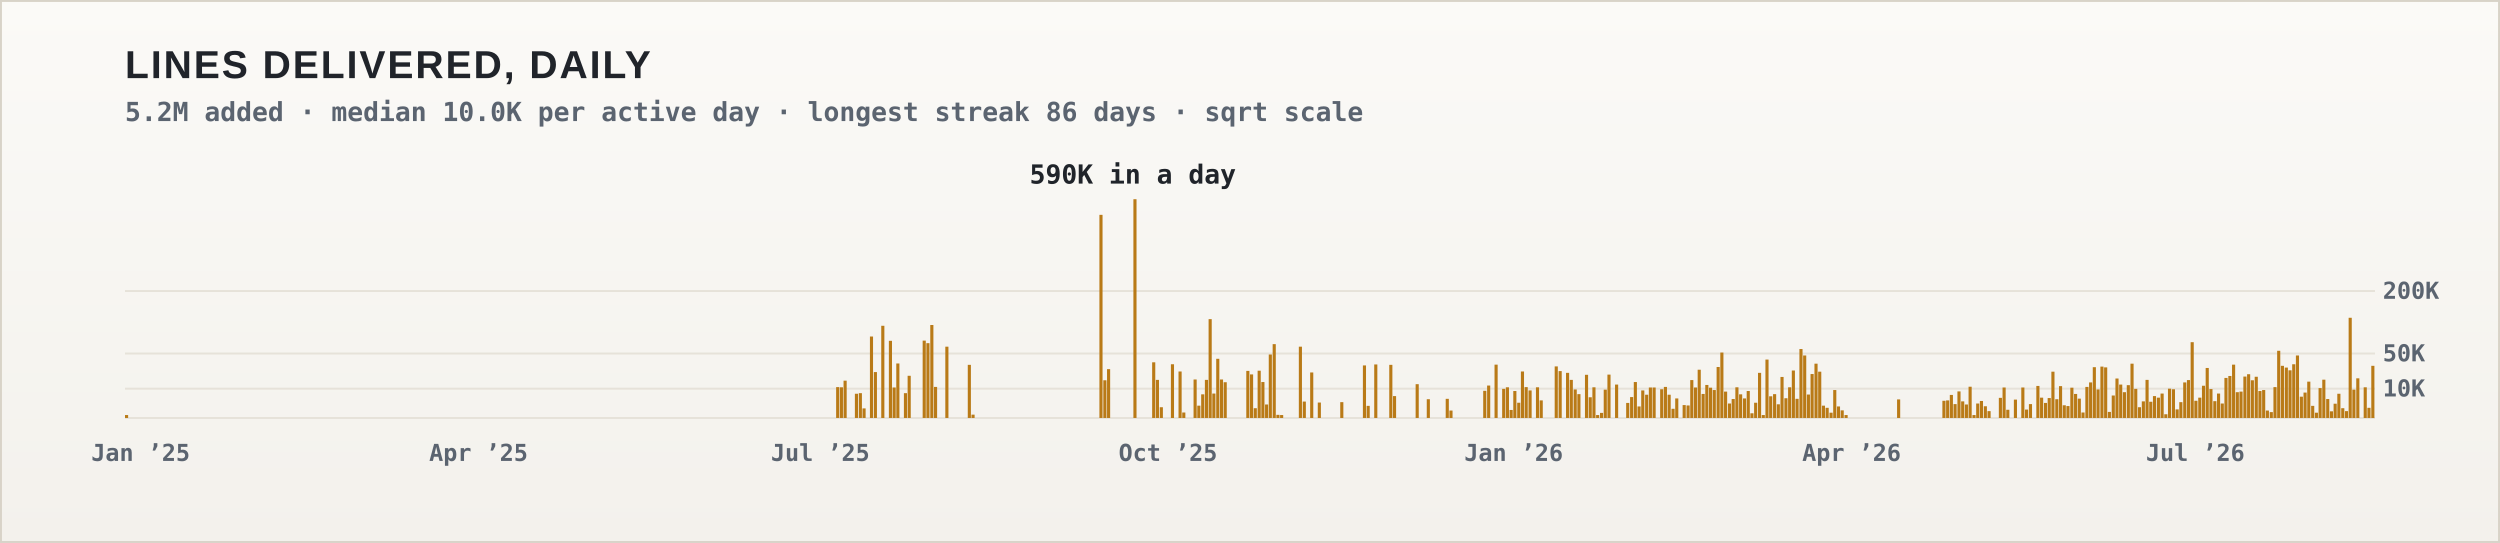
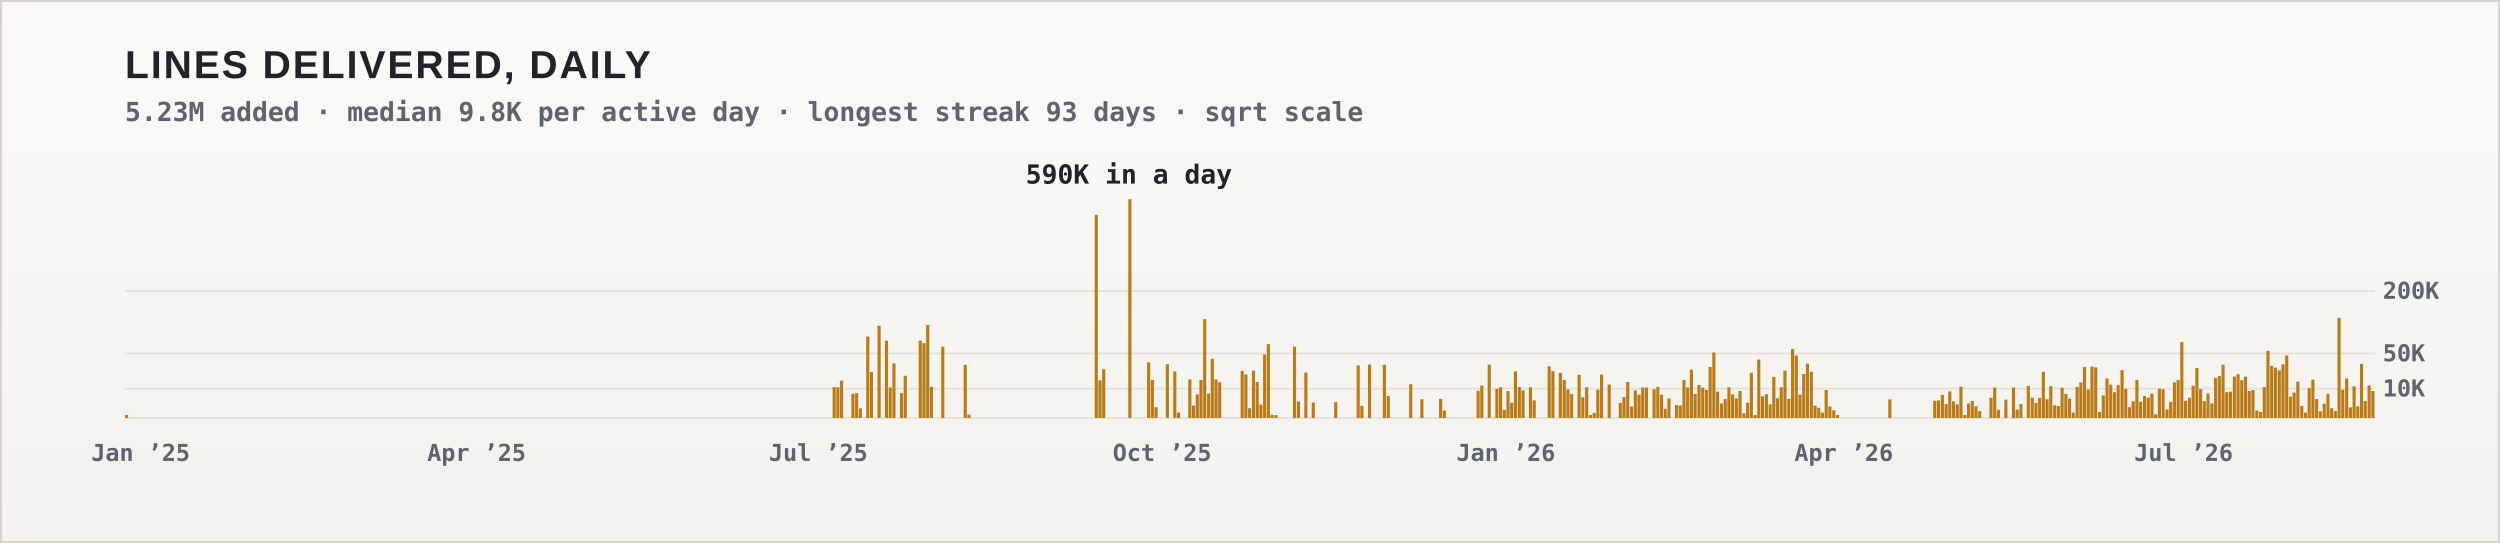
- <svg xmlns="http://www.w3.org/2000/svg" width="1280" height="278" viewBox="0 0 1280 278" role="img" aria-label="Lines of code delivered per day. 5.2 million lines added over 260 recorded active days, median 9,964 lines per active day, longest streak 86 consecutive days.">
+ <svg xmlns="http://www.w3.org/2000/svg" width="1280" height="278" viewBox="0 0 1280 278" role="img" aria-label="Lines of code delivered per day, December 2024 to August 2026: 5.23M lines added, median 9,844 per active day, longest streak 93 consecutive days">
  <defs>
    <linearGradient id="g" x1="0" y1="0" x2="0" y2="1">
      <stop offset="0" stop-color="#fbfaf7" />
      <stop offset="1" stop-color="#f3f1ec" />
    </linearGradient>
  </defs>
  <rect width="1280" height="278" fill="url(#g)" />
  <rect x="0.5" y="0.5" width="1279" height="277" fill="none" stroke="#d8d3c8" />
  <text x="64" y="40" font-family="Avenir Next, Helvetica Neue, Arial, sans-serif" font-size="20" font-weight="700" letter-spacing="1" fill="#20242a">LINES DELIVERED, DAILY</text>
-   <text x="64" y="62" font-family="SF Mono, Menlo, Consolas, monospace" font-size="13.5" font-weight="600" fill="#5b6470">5.2M added · median 10.0K per active day · longest streak 86 days · sqrt scale</text>
+   <text x="64" y="62" font-family="SF Mono, Menlo, Consolas, monospace" font-size="13.5" font-weight="600" fill="#5b6470">5.23M added · median 9.8K per active day · longest streak 93 days · sqrt scale</text>
  <line x1="64" y1="199" x2="1216" y2="199" stroke="#e6e2d9" />
  <text x="1220" y="203" font-family="SF Mono, Menlo, Consolas, monospace" font-size="12" font-weight="600" fill="#5b6470">10K</text>
  <line x1="64" y1="181" x2="1216" y2="181" stroke="#e6e2d9" />
  <text x="1220" y="185" font-family="SF Mono, Menlo, Consolas, monospace" font-size="12" font-weight="600" fill="#5b6470">50K</text>
  <line x1="64" y1="149" x2="1216" y2="149" stroke="#e6e2d9" />
  <text x="1220" y="153" font-family="SF Mono, Menlo, Consolas, monospace" font-size="12" font-weight="600" fill="#5b6470">200K</text>
  <line x1="64" y1="214" x2="1216" y2="214" stroke="#e6e2d9" />
  <rect x="64.0" y="212.5" width="1.6" height="1.5" fill="#b97a17" />
-   <rect x="428.1" y="198.2" width="1.6" height="15.8" fill="#b97a17" />
-   <rect x="430.0" y="198.3" width="1.6" height="15.7" fill="#b97a17" />
-   <rect x="431.9" y="194.9" width="1.6" height="19.1" fill="#b97a17" />
-   <rect x="437.7" y="201.6" width="1.6" height="12.4" fill="#b97a17" />
-   <rect x="439.7" y="201.3" width="1.6" height="12.7" fill="#b97a17" />
-   <rect x="441.6" y="209.1" width="1.6" height="4.9" fill="#b97a17" />
-   <rect x="445.4" y="172.3" width="1.6" height="41.7" fill="#b97a17" />
-   <rect x="447.4" y="190.5" width="1.6" height="23.5" fill="#b97a17" />
-   <rect x="451.2" y="166.8" width="1.6" height="47.2" fill="#b97a17" />
-   <rect x="455.1" y="174.5" width="1.6" height="39.5" fill="#b97a17" />
-   <rect x="457.0" y="198.4" width="1.6" height="15.6" fill="#b97a17" />
-   <rect x="458.9" y="186.1" width="1.6" height="27.9" fill="#b97a17" />
-   <rect x="462.8" y="201.3" width="1.6" height="12.7" fill="#b97a17" />
-   <rect x="464.7" y="192.4" width="1.6" height="21.6" fill="#b97a17" />
-   <rect x="472.4" y="174.4" width="1.6" height="39.6" fill="#b97a17" />
-   <rect x="474.3" y="175.7" width="1.6" height="38.3" fill="#b97a17" />
-   <rect x="476.3" y="166.4" width="1.6" height="47.6" fill="#b97a17" />
-   <rect x="478.2" y="198.1" width="1.6" height="15.9" fill="#b97a17" />
-   <rect x="484.0" y="177.5" width="1.6" height="36.5" fill="#b97a17" />
-   <rect x="495.5" y="186.8" width="1.6" height="27.2" fill="#b97a17" />
-   <rect x="497.4" y="212.3" width="1.6" height="1.7" fill="#b97a17" />
-   <rect x="562.9" y="110.0" width="1.6" height="104.0" fill="#b97a17" />
-   <rect x="564.9" y="194.7" width="1.6" height="19.3" fill="#b97a17" />
-   <rect x="566.8" y="189.0" width="1.6" height="25.0" fill="#b97a17" />
-   <rect x="580.3" y="102.0" width="1.6" height="112.0" fill="#b97a17" />
-   <rect x="589.9" y="185.5" width="1.6" height="28.5" fill="#b97a17" />
-   <rect x="591.8" y="194.5" width="1.6" height="19.5" fill="#b97a17" />
-   <rect x="593.8" y="208.5" width="1.6" height="5.5" fill="#b97a17" />
-   <rect x="599.5" y="186.5" width="1.6" height="27.5" fill="#b97a17" />
-   <rect x="603.4" y="190.2" width="1.6" height="23.8" fill="#b97a17" />
-   <rect x="605.3" y="211.2" width="1.6" height="2.8" fill="#b97a17" />
-   <rect x="611.1" y="194.3" width="1.6" height="19.7" fill="#b97a17" />
-   <rect x="613.0" y="207.7" width="1.6" height="6.3" fill="#b97a17" />
-   <rect x="615.0" y="201.9" width="1.6" height="12.1" fill="#b97a17" />
-   <rect x="616.9" y="194.5" width="1.6" height="19.5" fill="#b97a17" />
-   <rect x="618.8" y="163.4" width="1.6" height="50.6" fill="#b97a17" />
-   <rect x="620.7" y="201.5" width="1.6" height="12.5" fill="#b97a17" />
-   <rect x="622.7" y="183.7" width="1.6" height="30.3" fill="#b97a17" />
-   <rect x="624.6" y="194.3" width="1.6" height="19.7" fill="#b97a17" />
-   <rect x="626.5" y="195.7" width="1.6" height="18.3" fill="#b97a17" />
-   <rect x="638.1" y="189.9" width="1.6" height="24.1" fill="#b97a17" />
-   <rect x="640.0" y="191.7" width="1.6" height="22.3" fill="#b97a17" />
-   <rect x="641.9" y="209.0" width="1.6" height="5.0" fill="#b97a17" />
-   <rect x="643.9" y="189.8" width="1.6" height="24.2" fill="#b97a17" />
-   <rect x="645.8" y="195.6" width="1.6" height="18.4" fill="#b97a17" />
-   <rect x="647.7" y="207.1" width="1.6" height="6.9" fill="#b97a17" />
-   <rect x="649.6" y="181.5" width="1.6" height="32.5" fill="#b97a17" />
-   <rect x="651.6" y="176.2" width="1.6" height="37.8" fill="#b97a17" />
-   <rect x="653.5" y="212.4" width="1.6" height="1.6" fill="#b97a17" />
-   <rect x="655.4" y="212.5" width="1.6" height="1.5" fill="#b97a17" />
-   <rect x="665.0" y="177.5" width="1.6" height="36.5" fill="#b97a17" />
-   <rect x="667.0" y="205.6" width="1.6" height="8.4" fill="#b97a17" />
-   <rect x="670.8" y="190.7" width="1.6" height="23.3" fill="#b97a17" />
-   <rect x="674.7" y="206.1" width="1.6" height="7.9" fill="#b97a17" />
-   <rect x="686.2" y="205.9" width="1.6" height="8.1" fill="#b97a17" />
-   <rect x="697.8" y="187.1" width="1.6" height="26.9" fill="#b97a17" />
-   <rect x="699.7" y="207.8" width="1.6" height="6.2" fill="#b97a17" />
-   <rect x="703.6" y="186.6" width="1.6" height="27.4" fill="#b97a17" />
-   <rect x="711.3" y="186.8" width="1.6" height="27.2" fill="#b97a17" />
-   <rect x="713.2" y="202.8" width="1.6" height="11.2" fill="#b97a17" />
-   <rect x="724.8" y="196.7" width="1.6" height="17.3" fill="#b97a17" />
-   <rect x="730.5" y="204.4" width="1.6" height="9.6" fill="#b97a17" />
-   <rect x="740.2" y="204.2" width="1.6" height="9.8" fill="#b97a17" />
-   <rect x="742.1" y="210.2" width="1.6" height="3.8" fill="#b97a17" />
-   <rect x="759.4" y="200.1" width="1.6" height="13.9" fill="#b97a17" />
-   <rect x="761.4" y="197.4" width="1.6" height="16.6" fill="#b97a17" />
-   <rect x="765.2" y="186.7" width="1.6" height="27.3" fill="#b97a17" />
-   <rect x="769.1" y="199.1" width="1.6" height="14.9" fill="#b97a17" />
-   <rect x="771.0" y="198.3" width="1.6" height="15.7" fill="#b97a17" />
-   <rect x="772.9" y="209.9" width="1.6" height="4.1" fill="#b97a17" />
-   <rect x="774.8" y="200.2" width="1.6" height="13.8" fill="#b97a17" />
-   <rect x="776.8" y="206.2" width="1.6" height="7.8" fill="#b97a17" />
-   <rect x="778.7" y="190.2" width="1.6" height="23.8" fill="#b97a17" />
-   <rect x="780.6" y="198.2" width="1.6" height="15.8" fill="#b97a17" />
-   <rect x="782.6" y="199.9" width="1.6" height="14.1" fill="#b97a17" />
-   <rect x="786.4" y="198.3" width="1.6" height="15.7" fill="#b97a17" />
-   <rect x="788.3" y="205.0" width="1.6" height="9.0" fill="#b97a17" />
-   <rect x="796.0" y="187.6" width="1.6" height="26.4" fill="#b97a17" />
-   <rect x="798.0" y="190.0" width="1.6" height="24.0" fill="#b97a17" />
-   <rect x="801.8" y="190.9" width="1.6" height="23.1" fill="#b97a17" />
-   <rect x="803.7" y="194.5" width="1.6" height="19.5" fill="#b97a17" />
-   <rect x="805.7" y="199.4" width="1.6" height="14.6" fill="#b97a17" />
-   <rect x="807.6" y="201.8" width="1.6" height="12.2" fill="#b97a17" />
-   <rect x="811.5" y="191.9" width="1.6" height="22.1" fill="#b97a17" />
-   <rect x="813.4" y="203.4" width="1.6" height="10.6" fill="#b97a17" />
-   <rect x="815.3" y="198.3" width="1.6" height="15.7" fill="#b97a17" />
-   <rect x="817.2" y="212.5" width="1.6" height="1.5" fill="#b97a17" />
-   <rect x="819.2" y="211.4" width="1.6" height="2.6" fill="#b97a17" />
-   <rect x="821.1" y="199.5" width="1.6" height="14.5" fill="#b97a17" />
-   <rect x="823.0" y="191.8" width="1.6" height="22.2" fill="#b97a17" />
-   <rect x="826.9" y="196.9" width="1.6" height="17.1" fill="#b97a17" />
-   <rect x="832.6" y="206.3" width="1.6" height="7.7" fill="#b97a17" />
-   <rect x="834.6" y="203.3" width="1.6" height="10.7" fill="#b97a17" />
-   <rect x="836.5" y="195.6" width="1.6" height="18.4" fill="#b97a17" />
-   <rect x="838.4" y="208.1" width="1.6" height="5.9" fill="#b97a17" />
-   <rect x="840.3" y="199.9" width="1.6" height="14.1" fill="#b97a17" />
-   <rect x="842.3" y="202.1" width="1.6" height="11.9" fill="#b97a17" />
-   <rect x="844.2" y="198.4" width="1.6" height="15.6" fill="#b97a17" />
-   <rect x="846.1" y="198.4" width="1.6" height="15.6" fill="#b97a17" />
-   <rect x="850.0" y="199.3" width="1.6" height="14.7" fill="#b97a17" />
-   <rect x="851.9" y="198.1" width="1.6" height="15.9" fill="#b97a17" />
-   <rect x="853.8" y="202.1" width="1.6" height="11.9" fill="#b97a17" />
-   <rect x="855.8" y="209.3" width="1.6" height="4.7" fill="#b97a17" />
-   <rect x="857.7" y="204.0" width="1.6" height="10.0" fill="#b97a17" />
-   <rect x="861.5" y="207.4" width="1.6" height="6.6" fill="#b97a17" />
-   <rect x="863.5" y="207.6" width="1.6" height="6.4" fill="#b97a17" />
-   <rect x="865.4" y="194.6" width="1.6" height="19.4" fill="#b97a17" />
-   <rect x="867.3" y="198.4" width="1.6" height="15.6" fill="#b97a17" />
-   <rect x="869.2" y="189.3" width="1.6" height="24.7" fill="#b97a17" />
-   <rect x="871.2" y="201.7" width="1.6" height="12.3" fill="#b97a17" />
-   <rect x="873.1" y="197.1" width="1.6" height="16.9" fill="#b97a17" />
-   <rect x="875.0" y="198.5" width="1.6" height="15.5" fill="#b97a17" />
-   <rect x="876.9" y="199.7" width="1.6" height="14.3" fill="#b97a17" />
-   <rect x="878.9" y="187.9" width="1.6" height="26.1" fill="#b97a17" />
-   <rect x="880.8" y="180.5" width="1.6" height="33.5" fill="#b97a17" />
-   <rect x="882.7" y="200.5" width="1.6" height="13.5" fill="#b97a17" />
-   <rect x="884.7" y="206.6" width="1.6" height="7.4" fill="#b97a17" />
-   <rect x="886.6" y="204.3" width="1.6" height="9.7" fill="#b97a17" />
-   <rect x="888.5" y="198.3" width="1.6" height="15.7" fill="#b97a17" />
-   <rect x="890.4" y="201.9" width="1.6" height="12.1" fill="#b97a17" />
-   <rect x="892.4" y="204.0" width="1.6" height="10.0" fill="#b97a17" />
-   <rect x="894.3" y="200.2" width="1.6" height="13.8" fill="#b97a17" />
-   <rect x="896.2" y="211.6" width="1.6" height="2.4" fill="#b97a17" />
-   <rect x="898.1" y="206.2" width="1.6" height="7.8" fill="#b97a17" />
-   <rect x="900.1" y="190.9" width="1.6" height="23.1" fill="#b97a17" />
-   <rect x="902.0" y="212.5" width="1.6" height="1.5" fill="#b97a17" />
-   <rect x="903.9" y="184.1" width="1.6" height="29.9" fill="#b97a17" />
-   <rect x="905.8" y="202.9" width="1.6" height="11.1" fill="#b97a17" />
-   <rect x="907.8" y="201.8" width="1.6" height="12.2" fill="#b97a17" />
-   <rect x="909.7" y="207.0" width="1.6" height="7.0" fill="#b97a17" />
-   <rect x="911.6" y="193.0" width="1.6" height="21.0" fill="#b97a17" />
-   <rect x="913.6" y="203.9" width="1.6" height="10.1" fill="#b97a17" />
-   <rect x="915.5" y="198.3" width="1.6" height="15.7" fill="#b97a17" />
-   <rect x="917.4" y="189.7" width="1.6" height="24.3" fill="#b97a17" />
-   <rect x="919.3" y="204.2" width="1.6" height="9.8" fill="#b97a17" />
-   <rect x="921.3" y="178.7" width="1.6" height="35.3" fill="#b97a17" />
-   <rect x="923.2" y="182.0" width="1.6" height="32.0" fill="#b97a17" />
-   <rect x="925.1" y="202.0" width="1.6" height="12.0" fill="#b97a17" />
-   <rect x="927.0" y="191.5" width="1.6" height="22.5" fill="#b97a17" />
-   <rect x="929.0" y="186.2" width="1.6" height="27.8" fill="#b97a17" />
-   <rect x="930.9" y="190.3" width="1.6" height="23.7" fill="#b97a17" />
-   <rect x="932.8" y="207.7" width="1.6" height="6.3" fill="#b97a17" />
-   <rect x="934.7" y="208.8" width="1.6" height="5.2" fill="#b97a17" />
-   <rect x="936.7" y="211.3" width="1.6" height="2.7" fill="#b97a17" />
-   <rect x="938.6" y="199.7" width="1.6" height="14.3" fill="#b97a17" />
-   <rect x="940.5" y="208.1" width="1.6" height="5.9" fill="#b97a17" />
-   <rect x="942.4" y="210.1" width="1.6" height="3.9" fill="#b97a17" />
-   <rect x="944.4" y="212.5" width="1.6" height="1.5" fill="#b97a17" />
-   <rect x="971.3" y="204.5" width="1.6" height="9.5" fill="#b97a17" />
-   <rect x="994.5" y="205.2" width="1.6" height="8.8" fill="#b97a17" />
-   <rect x="996.4" y="205.0" width="1.6" height="9.0" fill="#b97a17" />
-   <rect x="998.3" y="202.2" width="1.6" height="11.8" fill="#b97a17" />
-   <rect x="1000.2" y="206.9" width="1.6" height="7.1" fill="#b97a17" />
-   <rect x="1002.2" y="200.4" width="1.6" height="13.6" fill="#b97a17" />
-   <rect x="1004.1" y="205.5" width="1.6" height="8.5" fill="#b97a17" />
-   <rect x="1006.0" y="207.1" width="1.6" height="6.9" fill="#b97a17" />
-   <rect x="1007.9" y="198.0" width="1.6" height="16.0" fill="#b97a17" />
-   <rect x="1009.9" y="212.5" width="1.6" height="1.5" fill="#b97a17" />
-   <rect x="1011.8" y="206.6" width="1.6" height="7.4" fill="#b97a17" />
-   <rect x="1013.7" y="205.3" width="1.6" height="8.7" fill="#b97a17" />
-   <rect x="1015.7" y="208.0" width="1.6" height="6.0" fill="#b97a17" />
-   <rect x="1017.6" y="210.5" width="1.6" height="3.5" fill="#b97a17" />
-   <rect x="1023.4" y="203.7" width="1.6" height="10.3" fill="#b97a17" />
-   <rect x="1025.3" y="198.4" width="1.6" height="15.6" fill="#b97a17" />
-   <rect x="1027.2" y="209.8" width="1.6" height="4.2" fill="#b97a17" />
-   <rect x="1031.1" y="204.6" width="1.6" height="9.4" fill="#b97a17" />
-   <rect x="1034.9" y="198.4" width="1.6" height="15.6" fill="#b97a17" />
-   <rect x="1036.8" y="209.7" width="1.6" height="4.3" fill="#b97a17" />
-   <rect x="1038.8" y="206.9" width="1.6" height="7.1" fill="#b97a17" />
-   <rect x="1042.6" y="197.6" width="1.6" height="16.4" fill="#b97a17" />
-   <rect x="1044.5" y="203.6" width="1.6" height="10.4" fill="#b97a17" />
-   <rect x="1046.5" y="206.3" width="1.6" height="7.7" fill="#b97a17" />
-   <rect x="1048.4" y="203.8" width="1.6" height="10.2" fill="#b97a17" />
-   <rect x="1050.3" y="190.3" width="1.6" height="23.7" fill="#b97a17" />
-   <rect x="1052.3" y="204.4" width="1.6" height="9.6" fill="#b97a17" />
-   <rect x="1054.2" y="197.7" width="1.6" height="16.3" fill="#b97a17" />
-   <rect x="1056.1" y="207.5" width="1.6" height="6.5" fill="#b97a17" />
-   <rect x="1058.0" y="207.9" width="1.6" height="6.1" fill="#b97a17" />
-   <rect x="1060.0" y="198.5" width="1.6" height="15.5" fill="#b97a17" />
-   <rect x="1061.9" y="201.7" width="1.6" height="12.3" fill="#b97a17" />
-   <rect x="1063.8" y="204.1" width="1.6" height="9.9" fill="#b97a17" />
-   <rect x="1065.7" y="211.2" width="1.6" height="2.8" fill="#b97a17" />
-   <rect x="1067.7" y="198.1" width="1.6" height="15.9" fill="#b97a17" />
-   <rect x="1069.6" y="195.8" width="1.6" height="18.2" fill="#b97a17" />
-   <rect x="1071.5" y="188.0" width="1.6" height="26.0" fill="#b97a17" />
-   <rect x="1073.4" y="199.4" width="1.6" height="14.6" fill="#b97a17" />
-   <rect x="1075.4" y="187.7" width="1.6" height="26.3" fill="#b97a17" />
-   <rect x="1077.3" y="188.1" width="1.6" height="25.9" fill="#b97a17" />
-   <rect x="1079.2" y="210.9" width="1.6" height="3.1" fill="#b97a17" />
-   <rect x="1081.2" y="202.5" width="1.6" height="11.5" fill="#b97a17" />
-   <rect x="1083.1" y="193.8" width="1.6" height="20.2" fill="#b97a17" />
-   <rect x="1085.0" y="196.9" width="1.6" height="17.1" fill="#b97a17" />
-   <rect x="1086.9" y="200.8" width="1.6" height="13.2" fill="#b97a17" />
-   <rect x="1088.9" y="197.2" width="1.6" height="16.8" fill="#b97a17" />
-   <rect x="1090.8" y="186.2" width="1.6" height="27.8" fill="#b97a17" />
-   <rect x="1092.7" y="199.1" width="1.6" height="14.9" fill="#b97a17" />
-   <rect x="1094.6" y="208.5" width="1.6" height="5.5" fill="#b97a17" />
-   <rect x="1096.6" y="205.5" width="1.6" height="8.5" fill="#b97a17" />
-   <rect x="1098.5" y="194.5" width="1.6" height="19.5" fill="#b97a17" />
-   <rect x="1100.4" y="205.7" width="1.6" height="8.3" fill="#b97a17" />
-   <rect x="1102.3" y="202.8" width="1.6" height="11.2" fill="#b97a17" />
-   <rect x="1104.3" y="203.6" width="1.6" height="10.4" fill="#b97a17" />
-   <rect x="1106.2" y="201.5" width="1.6" height="12.5" fill="#b97a17" />
-   <rect x="1108.1" y="212.1" width="1.6" height="1.9" fill="#b97a17" />
-   <rect x="1110.0" y="199.0" width="1.6" height="15.0" fill="#b97a17" />
-   <rect x="1112.0" y="199.3" width="1.6" height="14.7" fill="#b97a17" />
-   <rect x="1113.9" y="209.6" width="1.6" height="4.4" fill="#b97a17" />
-   <rect x="1115.8" y="205.9" width="1.6" height="8.1" fill="#b97a17" />
-   <rect x="1117.8" y="195.8" width="1.6" height="18.2" fill="#b97a17" />
-   <rect x="1119.7" y="194.6" width="1.6" height="19.4" fill="#b97a17" />
-   <rect x="1121.6" y="175.2" width="1.6" height="38.8" fill="#b97a17" />
-   <rect x="1123.5" y="205.2" width="1.6" height="8.8" fill="#b97a17" />
-   <rect x="1125.5" y="203.6" width="1.6" height="10.4" fill="#b97a17" />
-   <rect x="1127.4" y="197.5" width="1.6" height="16.5" fill="#b97a17" />
-   <rect x="1129.3" y="188.4" width="1.6" height="25.6" fill="#b97a17" />
-   <rect x="1131.2" y="199.2" width="1.6" height="14.8" fill="#b97a17" />
-   <rect x="1133.2" y="205.4" width="1.6" height="8.6" fill="#b97a17" />
-   <rect x="1135.1" y="201.5" width="1.6" height="12.5" fill="#b97a17" />
-   <rect x="1137.0" y="206.6" width="1.6" height="7.4" fill="#b97a17" />
-   <rect x="1138.9" y="193.5" width="1.6" height="20.5" fill="#b97a17" />
-   <rect x="1140.9" y="192.5" width="1.6" height="21.5" fill="#b97a17" />
-   <rect x="1142.8" y="186.7" width="1.6" height="27.3" fill="#b97a17" />
-   <rect x="1144.7" y="200.8" width="1.6" height="13.2" fill="#b97a17" />
-   <rect x="1146.6" y="200.5" width="1.6" height="13.5" fill="#b97a17" />
-   <rect x="1148.6" y="192.8" width="1.6" height="21.2" fill="#b97a17" />
-   <rect x="1150.5" y="191.6" width="1.6" height="22.4" fill="#b97a17" />
-   <rect x="1152.4" y="194.7" width="1.6" height="19.3" fill="#b97a17" />
-   <rect x="1154.4" y="192.9" width="1.6" height="21.1" fill="#b97a17" />
-   <rect x="1156.3" y="200.2" width="1.6" height="13.8" fill="#b97a17" />
-   <rect x="1158.2" y="199.7" width="1.6" height="14.3" fill="#b97a17" />
-   <rect x="1160.1" y="210.2" width="1.6" height="3.8" fill="#b97a17" />
-   <rect x="1162.1" y="211.0" width="1.6" height="3.0" fill="#b97a17" />
-   <rect x="1164.0" y="198.2" width="1.6" height="15.8" fill="#b97a17" />
-   <rect x="1165.9" y="179.6" width="1.6" height="34.4" fill="#b97a17" />
-   <rect x="1167.8" y="187.3" width="1.6" height="26.7" fill="#b97a17" />
-   <rect x="1169.8" y="188.2" width="1.6" height="25.8" fill="#b97a17" />
-   <rect x="1171.7" y="189.6" width="1.6" height="24.4" fill="#b97a17" />
-   <rect x="1173.6" y="186.5" width="1.6" height="27.5" fill="#b97a17" />
-   <rect x="1175.5" y="182.0" width="1.6" height="32.0" fill="#b97a17" />
-   <rect x="1177.5" y="203.1" width="1.6" height="10.9" fill="#b97a17" />
-   <rect x="1179.4" y="201.0" width="1.6" height="13.0" fill="#b97a17" />
-   <rect x="1181.3" y="195.4" width="1.6" height="18.6" fill="#b97a17" />
-   <rect x="1183.3" y="207.8" width="1.6" height="6.2" fill="#b97a17" />
-   <rect x="1185.2" y="211.3" width="1.6" height="2.7" fill="#b97a17" />
-   <rect x="1187.1" y="198.7" width="1.6" height="15.3" fill="#b97a17" />
-   <rect x="1189.0" y="194.4" width="1.6" height="19.6" fill="#b97a17" />
-   <rect x="1191.0" y="204.3" width="1.6" height="9.7" fill="#b97a17" />
-   <rect x="1192.9" y="210.6" width="1.6" height="3.4" fill="#b97a17" />
-   <rect x="1194.8" y="206.7" width="1.6" height="7.3" fill="#b97a17" />
-   <rect x="1196.7" y="201.6" width="1.6" height="12.4" fill="#b97a17" />
-   <rect x="1198.7" y="209.0" width="1.6" height="5.0" fill="#b97a17" />
-   <rect x="1200.6" y="210.5" width="1.6" height="3.5" fill="#b97a17" />
-   <rect x="1202.5" y="162.7" width="1.6" height="51.3" fill="#b97a17" />
-   <rect x="1204.4" y="199.5" width="1.6" height="14.5" fill="#b97a17" />
-   <rect x="1206.4" y="193.7" width="1.6" height="20.3" fill="#b97a17" />
-   <rect x="1210.2" y="198.3" width="1.6" height="15.7" fill="#b97a17" />
-   <rect x="1212.1" y="208.8" width="1.6" height="5.2" fill="#b97a17" />
-   <rect x="1214.1" y="187.3" width="1.6" height="26.7" fill="#b97a17" />
-   <text x="580" y="94" font-family="SF Mono, Menlo, Consolas, monospace" font-size="13.5" font-weight="700" fill="#20242a" text-anchor="middle">590K in a day</text>
+   <rect x="426.3" y="198.2" width="1.6" height="15.8" fill="#b97a17" />
+   <rect x="428.2" y="198.3" width="1.6" height="15.7" fill="#b97a17" />
+   <rect x="430.1" y="194.9" width="1.6" height="19.1" fill="#b97a17" />
+   <rect x="435.9" y="201.6" width="1.6" height="12.4" fill="#b97a17" />
+   <rect x="437.8" y="201.3" width="1.6" height="12.7" fill="#b97a17" />
+   <rect x="439.7" y="209.1" width="1.6" height="4.9" fill="#b97a17" />
+   <rect x="443.5" y="172.3" width="1.6" height="41.7" fill="#b97a17" />
+   <rect x="445.4" y="190.5" width="1.6" height="23.5" fill="#b97a17" />
+   <rect x="449.3" y="166.8" width="1.6" height="47.2" fill="#b97a17" />
+   <rect x="453.1" y="174.5" width="1.6" height="39.5" fill="#b97a17" />
+   <rect x="455.0" y="198.4" width="1.6" height="15.6" fill="#b97a17" />
+   <rect x="456.9" y="186.1" width="1.6" height="27.9" fill="#b97a17" />
+   <rect x="460.8" y="201.3" width="1.6" height="12.7" fill="#b97a17" />
+   <rect x="462.7" y="192.4" width="1.6" height="21.6" fill="#b97a17" />
+   <rect x="470.4" y="174.4" width="1.6" height="39.6" fill="#b97a17" />
+   <rect x="472.3" y="175.7" width="1.6" height="38.3" fill="#b97a17" />
+   <rect x="474.2" y="166.4" width="1.6" height="47.6" fill="#b97a17" />
+   <rect x="476.1" y="198.1" width="1.6" height="15.9" fill="#b97a17" />
+   <rect x="481.9" y="177.5" width="1.6" height="36.5" fill="#b97a17" />
+   <rect x="493.4" y="186.8" width="1.6" height="27.2" fill="#b97a17" />
+   <rect x="495.3" y="212.3" width="1.6" height="1.7" fill="#b97a17" />
+   <rect x="560.5" y="110.0" width="1.6" height="104.0" fill="#b97a17" />
+   <rect x="562.4" y="194.7" width="1.6" height="19.3" fill="#b97a17" />
+   <rect x="564.3" y="189.0" width="1.6" height="25.0" fill="#b97a17" />
+   <rect x="577.7" y="102.0" width="1.6" height="112.0" fill="#b97a17" />
+   <rect x="587.3" y="185.5" width="1.6" height="28.5" fill="#b97a17" />
+   <rect x="589.2" y="194.5" width="1.6" height="19.5" fill="#b97a17" />
+   <rect x="591.1" y="208.5" width="1.6" height="5.5" fill="#b97a17" />
+   <rect x="596.9" y="186.5" width="1.6" height="27.5" fill="#b97a17" />
+   <rect x="600.7" y="190.2" width="1.6" height="23.8" fill="#b97a17" />
+   <rect x="602.6" y="211.2" width="1.6" height="2.8" fill="#b97a17" />
+   <rect x="608.4" y="194.3" width="1.6" height="19.7" fill="#b97a17" />
+   <rect x="610.3" y="207.7" width="1.6" height="6.3" fill="#b97a17" />
+   <rect x="612.2" y="201.9" width="1.6" height="12.1" fill="#b97a17" />
+   <rect x="614.1" y="194.5" width="1.6" height="19.5" fill="#b97a17" />
+   <rect x="616.0" y="163.4" width="1.6" height="50.6" fill="#b97a17" />
+   <rect x="618.0" y="201.5" width="1.6" height="12.5" fill="#b97a17" />
+   <rect x="619.9" y="183.7" width="1.6" height="30.3" fill="#b97a17" />
+   <rect x="621.8" y="194.3" width="1.6" height="19.7" fill="#b97a17" />
+   <rect x="623.7" y="195.7" width="1.6" height="18.3" fill="#b97a17" />
+   <rect x="635.2" y="189.9" width="1.6" height="24.1" fill="#b97a17" />
+   <rect x="637.1" y="191.7" width="1.6" height="22.3" fill="#b97a17" />
+   <rect x="639.0" y="209.0" width="1.6" height="5.0" fill="#b97a17" />
+   <rect x="641.0" y="189.8" width="1.6" height="24.2" fill="#b97a17" />
+   <rect x="642.9" y="195.6" width="1.6" height="18.4" fill="#b97a17" />
+   <rect x="644.8" y="207.1" width="1.6" height="6.9" fill="#b97a17" />
+   <rect x="646.7" y="181.5" width="1.6" height="32.5" fill="#b97a17" />
+   <rect x="648.6" y="176.2" width="1.6" height="37.8" fill="#b97a17" />
+   <rect x="650.5" y="212.4" width="1.6" height="1.6" fill="#b97a17" />
+   <rect x="652.5" y="212.5" width="1.6" height="1.5" fill="#b97a17" />
+   <rect x="662.0" y="177.5" width="1.6" height="36.5" fill="#b97a17" />
+   <rect x="664.0" y="205.6" width="1.6" height="8.4" fill="#b97a17" />
+   <rect x="667.8" y="190.7" width="1.6" height="23.3" fill="#b97a17" />
+   <rect x="671.6" y="206.1" width="1.6" height="7.9" fill="#b97a17" />
+   <rect x="683.1" y="205.9" width="1.6" height="8.1" fill="#b97a17" />
+   <rect x="694.6" y="187.1" width="1.6" height="26.9" fill="#b97a17" />
+   <rect x="696.5" y="207.8" width="1.6" height="6.2" fill="#b97a17" />
+   <rect x="700.4" y="186.6" width="1.6" height="27.4" fill="#b97a17" />
+   <rect x="708.0" y="186.8" width="1.6" height="27.2" fill="#b97a17" />
+   <rect x="710.0" y="202.8" width="1.6" height="11.2" fill="#b97a17" />
+   <rect x="721.5" y="196.7" width="1.6" height="17.3" fill="#b97a17" />
+   <rect x="727.2" y="204.4" width="1.6" height="9.6" fill="#b97a17" />
+   <rect x="736.8" y="204.2" width="1.6" height="9.8" fill="#b97a17" />
+   <rect x="738.7" y="210.2" width="1.6" height="3.8" fill="#b97a17" />
+   <rect x="756.0" y="200.1" width="1.6" height="13.9" fill="#b97a17" />
+   <rect x="757.9" y="197.4" width="1.6" height="16.6" fill="#b97a17" />
+   <rect x="761.7" y="186.7" width="1.6" height="27.3" fill="#b97a17" />
+   <rect x="765.6" y="199.1" width="1.6" height="14.9" fill="#b97a17" />
+   <rect x="767.5" y="198.3" width="1.6" height="15.7" fill="#b97a17" />
+   <rect x="769.4" y="209.9" width="1.6" height="4.1" fill="#b97a17" />
+   <rect x="771.3" y="200.2" width="1.6" height="13.8" fill="#b97a17" />
+   <rect x="773.2" y="206.2" width="1.6" height="7.8" fill="#b97a17" />
+   <rect x="775.1" y="190.2" width="1.6" height="23.8" fill="#b97a17" />
+   <rect x="777.1" y="198.2" width="1.6" height="15.8" fill="#b97a17" />
+   <rect x="779.0" y="199.9" width="1.6" height="14.1" fill="#b97a17" />
+   <rect x="782.8" y="198.3" width="1.6" height="15.7" fill="#b97a17" />
+   <rect x="784.7" y="205.0" width="1.6" height="9.0" fill="#b97a17" />
+   <rect x="792.4" y="187.6" width="1.6" height="26.4" fill="#b97a17" />
+   <rect x="794.3" y="190.0" width="1.6" height="24.0" fill="#b97a17" />
+   <rect x="798.1" y="190.9" width="1.6" height="23.1" fill="#b97a17" />
+   <rect x="800.1" y="194.5" width="1.6" height="19.5" fill="#b97a17" />
+   <rect x="802.0" y="199.4" width="1.6" height="14.6" fill="#b97a17" />
+   <rect x="803.9" y="201.8" width="1.6" height="12.2" fill="#b97a17" />
+   <rect x="807.7" y="191.9" width="1.6" height="22.1" fill="#b97a17" />
+   <rect x="809.6" y="203.4" width="1.6" height="10.6" fill="#b97a17" />
+   <rect x="811.6" y="198.3" width="1.6" height="15.7" fill="#b97a17" />
+   <rect x="813.5" y="212.5" width="1.6" height="1.5" fill="#b97a17" />
+   <rect x="815.4" y="211.4" width="1.6" height="2.6" fill="#b97a17" />
+   <rect x="817.3" y="199.5" width="1.6" height="14.5" fill="#b97a17" />
+   <rect x="819.2" y="191.8" width="1.6" height="22.2" fill="#b97a17" />
+   <rect x="823.1" y="196.9" width="1.6" height="17.1" fill="#b97a17" />
+   <rect x="828.8" y="206.3" width="1.6" height="7.7" fill="#b97a17" />
+   <rect x="830.7" y="203.3" width="1.6" height="10.7" fill="#b97a17" />
+   <rect x="832.6" y="195.6" width="1.6" height="18.4" fill="#b97a17" />
+   <rect x="834.6" y="208.1" width="1.6" height="5.9" fill="#b97a17" />
+   <rect x="836.5" y="199.9" width="1.6" height="14.1" fill="#b97a17" />
+   <rect x="838.4" y="202.1" width="1.6" height="11.9" fill="#b97a17" />
+   <rect x="840.3" y="198.4" width="1.6" height="15.6" fill="#b97a17" />
+   <rect x="842.2" y="198.4" width="1.6" height="15.6" fill="#b97a17" />
+   <rect x="846.1" y="199.3" width="1.6" height="14.7" fill="#b97a17" />
+   <rect x="848.0" y="198.1" width="1.6" height="15.9" fill="#b97a17" />
+   <rect x="849.9" y="202.1" width="1.6" height="11.9" fill="#b97a17" />
+   <rect x="851.8" y="209.3" width="1.6" height="4.7" fill="#b97a17" />
+   <rect x="853.7" y="204.0" width="1.6" height="10.0" fill="#b97a17" />
+   <rect x="857.6" y="207.4" width="1.6" height="6.6" fill="#b97a17" />
+   <rect x="859.5" y="207.6" width="1.6" height="6.4" fill="#b97a17" />
+   <rect x="861.4" y="194.6" width="1.6" height="19.4" fill="#b97a17" />
+   <rect x="863.3" y="198.4" width="1.6" height="15.6" fill="#b97a17" />
+   <rect x="865.2" y="189.3" width="1.6" height="24.7" fill="#b97a17" />
+   <rect x="867.1" y="201.7" width="1.6" height="12.3" fill="#b97a17" />
+   <rect x="869.1" y="197.1" width="1.6" height="16.9" fill="#b97a17" />
+   <rect x="871.0" y="198.5" width="1.6" height="15.5" fill="#b97a17" />
+   <rect x="872.9" y="199.7" width="1.6" height="14.3" fill="#b97a17" />
+   <rect x="874.8" y="187.9" width="1.6" height="26.1" fill="#b97a17" />
+   <rect x="876.7" y="180.5" width="1.6" height="33.5" fill="#b97a17" />
+   <rect x="878.6" y="200.5" width="1.6" height="13.5" fill="#b97a17" />
+   <rect x="880.6" y="206.6" width="1.6" height="7.4" fill="#b97a17" />
+   <rect x="882.5" y="204.3" width="1.6" height="9.7" fill="#b97a17" />
+   <rect x="884.4" y="198.3" width="1.6" height="15.7" fill="#b97a17" />
+   <rect x="886.3" y="201.9" width="1.6" height="12.1" fill="#b97a17" />
+   <rect x="888.2" y="204.0" width="1.6" height="10.0" fill="#b97a17" />
+   <rect x="890.1" y="200.2" width="1.6" height="13.8" fill="#b97a17" />
+   <rect x="892.1" y="211.6" width="1.6" height="2.4" fill="#b97a17" />
+   <rect x="894.0" y="206.2" width="1.6" height="7.8" fill="#b97a17" />
+   <rect x="895.9" y="190.9" width="1.6" height="23.1" fill="#b97a17" />
+   <rect x="897.8" y="212.5" width="1.6" height="1.5" fill="#b97a17" />
+   <rect x="899.7" y="184.1" width="1.6" height="29.9" fill="#b97a17" />
+   <rect x="901.6" y="202.9" width="1.6" height="11.1" fill="#b97a17" />
+   <rect x="903.6" y="201.8" width="1.6" height="12.2" fill="#b97a17" />
+   <rect x="905.5" y="207.0" width="1.6" height="7.0" fill="#b97a17" />
+   <rect x="907.4" y="193.0" width="1.6" height="21.0" fill="#b97a17" />
+   <rect x="909.3" y="203.9" width="1.6" height="10.1" fill="#b97a17" />
+   <rect x="911.2" y="198.3" width="1.6" height="15.7" fill="#b97a17" />
+   <rect x="913.1" y="189.7" width="1.6" height="24.3" fill="#b97a17" />
+   <rect x="915.1" y="204.2" width="1.6" height="9.8" fill="#b97a17" />
+   <rect x="917.0" y="178.7" width="1.6" height="35.3" fill="#b97a17" />
+   <rect x="918.9" y="182.0" width="1.6" height="32.0" fill="#b97a17" />
+   <rect x="920.8" y="202.0" width="1.6" height="12.0" fill="#b97a17" />
+   <rect x="922.7" y="191.5" width="1.6" height="22.5" fill="#b97a17" />
+   <rect x="924.6" y="186.2" width="1.6" height="27.8" fill="#b97a17" />
+   <rect x="926.6" y="190.3" width="1.6" height="23.7" fill="#b97a17" />
+   <rect x="928.5" y="207.7" width="1.6" height="6.3" fill="#b97a17" />
+   <rect x="930.4" y="208.8" width="1.6" height="5.2" fill="#b97a17" />
+   <rect x="932.3" y="211.3" width="1.6" height="2.7" fill="#b97a17" />
+   <rect x="934.2" y="199.7" width="1.6" height="14.3" fill="#b97a17" />
+   <rect x="936.1" y="208.1" width="1.6" height="5.9" fill="#b97a17" />
+   <rect x="938.1" y="210.1" width="1.6" height="3.9" fill="#b97a17" />
+   <rect x="940.0" y="212.5" width="1.6" height="1.5" fill="#b97a17" />
+   <rect x="966.8" y="204.5" width="1.6" height="9.5" fill="#b97a17" />
+   <rect x="989.8" y="205.2" width="1.6" height="8.8" fill="#b97a17" />
+   <rect x="991.7" y="205.0" width="1.6" height="9.0" fill="#b97a17" />
+   <rect x="993.7" y="202.2" width="1.6" height="11.8" fill="#b97a17" />
+   <rect x="995.6" y="206.9" width="1.6" height="7.1" fill="#b97a17" />
+   <rect x="997.5" y="200.4" width="1.6" height="13.6" fill="#b97a17" />
+   <rect x="999.4" y="205.5" width="1.6" height="8.5" fill="#b97a17" />
+   <rect x="1001.3" y="207.1" width="1.6" height="6.9" fill="#b97a17" />
+   <rect x="1003.2" y="198.0" width="1.6" height="16.0" fill="#b97a17" />
+   <rect x="1005.2" y="212.5" width="1.6" height="1.5" fill="#b97a17" />
+   <rect x="1007.1" y="206.6" width="1.6" height="7.4" fill="#b97a17" />
+   <rect x="1009.0" y="205.3" width="1.6" height="8.7" fill="#b97a17" />
+   <rect x="1010.9" y="208.0" width="1.6" height="6.0" fill="#b97a17" />
+   <rect x="1012.8" y="210.5" width="1.6" height="3.5" fill="#b97a17" />
+   <rect x="1018.6" y="203.7" width="1.6" height="10.3" fill="#b97a17" />
+   <rect x="1020.5" y="198.4" width="1.6" height="15.6" fill="#b97a17" />
+   <rect x="1022.4" y="209.8" width="1.6" height="4.2" fill="#b97a17" />
+   <rect x="1026.2" y="204.6" width="1.6" height="9.4" fill="#b97a17" />
+   <rect x="1030.1" y="198.4" width="1.6" height="15.6" fill="#b97a17" />
+   <rect x="1032.0" y="209.7" width="1.6" height="4.3" fill="#b97a17" />
+   <rect x="1033.9" y="206.9" width="1.6" height="7.1" fill="#b97a17" />
+   <rect x="1037.7" y="197.6" width="1.6" height="16.4" fill="#b97a17" />
+   <rect x="1039.7" y="203.6" width="1.6" height="10.4" fill="#b97a17" />
+   <rect x="1041.6" y="206.3" width="1.6" height="7.7" fill="#b97a17" />
+   <rect x="1043.5" y="203.8" width="1.6" height="10.2" fill="#b97a17" />
+   <rect x="1045.4" y="190.3" width="1.6" height="23.7" fill="#b97a17" />
+   <rect x="1047.3" y="204.4" width="1.6" height="9.6" fill="#b97a17" />
+   <rect x="1049.2" y="197.7" width="1.6" height="16.3" fill="#b97a17" />
+   <rect x="1051.2" y="207.5" width="1.6" height="6.5" fill="#b97a17" />
+   <rect x="1053.1" y="207.9" width="1.6" height="6.1" fill="#b97a17" />
+   <rect x="1055.0" y="198.5" width="1.6" height="15.5" fill="#b97a17" />
+   <rect x="1056.9" y="201.7" width="1.6" height="12.3" fill="#b97a17" />
+   <rect x="1058.8" y="204.1" width="1.6" height="9.9" fill="#b97a17" />
+   <rect x="1060.7" y="211.2" width="1.6" height="2.8" fill="#b97a17" />
+   <rect x="1062.7" y="198.1" width="1.6" height="15.9" fill="#b97a17" />
+   <rect x="1064.6" y="195.8" width="1.6" height="18.2" fill="#b97a17" />
+   <rect x="1066.5" y="188.0" width="1.6" height="26.0" fill="#b97a17" />
+   <rect x="1068.4" y="199.4" width="1.6" height="14.6" fill="#b97a17" />
+   <rect x="1070.3" y="187.7" width="1.6" height="26.3" fill="#b97a17" />
+   <rect x="1072.2" y="188.1" width="1.6" height="25.9" fill="#b97a17" />
+   <rect x="1074.2" y="210.9" width="1.6" height="3.1" fill="#b97a17" />
+   <rect x="1076.1" y="202.5" width="1.6" height="11.5" fill="#b97a17" />
+   <rect x="1078.0" y="193.8" width="1.6" height="20.2" fill="#b97a17" />
+   <rect x="1079.9" y="196.9" width="1.6" height="17.1" fill="#b97a17" />
+   <rect x="1081.8" y="200.8" width="1.6" height="13.2" fill="#b97a17" />
+   <rect x="1083.7" y="197.2" width="1.6" height="16.8" fill="#b97a17" />
+   <rect x="1085.7" y="189.5" width="1.6" height="24.5" fill="#b97a17" />
+   <rect x="1087.6" y="199.1" width="1.6" height="14.9" fill="#b97a17" />
+   <rect x="1089.5" y="208.5" width="1.6" height="5.5" fill="#b97a17" />
+   <rect x="1091.4" y="205.5" width="1.6" height="8.5" fill="#b97a17" />
+   <rect x="1093.3" y="194.5" width="1.6" height="19.5" fill="#b97a17" />
+   <rect x="1095.2" y="205.7" width="1.6" height="8.3" fill="#b97a17" />
+   <rect x="1097.2" y="202.8" width="1.6" height="11.2" fill="#b97a17" />
+   <rect x="1099.1" y="203.6" width="1.6" height="10.4" fill="#b97a17" />
+   <rect x="1101.0" y="201.5" width="1.6" height="12.5" fill="#b97a17" />
+   <rect x="1102.9" y="212.1" width="1.6" height="1.9" fill="#b97a17" />
+   <rect x="1104.8" y="199.0" width="1.6" height="15.0" fill="#b97a17" />
+   <rect x="1106.7" y="199.3" width="1.6" height="14.7" fill="#b97a17" />
+   <rect x="1108.7" y="209.6" width="1.6" height="4.4" fill="#b97a17" />
+   <rect x="1110.6" y="205.9" width="1.6" height="8.1" fill="#b97a17" />
+   <rect x="1112.5" y="195.8" width="1.6" height="18.2" fill="#b97a17" />
+   <rect x="1114.4" y="194.6" width="1.6" height="19.4" fill="#b97a17" />
+   <rect x="1116.3" y="175.2" width="1.6" height="38.8" fill="#b97a17" />
+   <rect x="1118.2" y="205.2" width="1.6" height="8.8" fill="#b97a17" />
+   <rect x="1120.2" y="203.6" width="1.6" height="10.4" fill="#b97a17" />
+   <rect x="1122.1" y="197.5" width="1.6" height="16.5" fill="#b97a17" />
+   <rect x="1124.0" y="188.4" width="1.6" height="25.6" fill="#b97a17" />
+   <rect x="1125.9" y="199.2" width="1.6" height="14.8" fill="#b97a17" />
+   <rect x="1127.8" y="205.4" width="1.6" height="8.6" fill="#b97a17" />
+   <rect x="1129.7" y="201.5" width="1.6" height="12.5" fill="#b97a17" />
+   <rect x="1131.7" y="206.6" width="1.6" height="7.4" fill="#b97a17" />
+   <rect x="1133.6" y="193.5" width="1.6" height="20.5" fill="#b97a17" />
+   <rect x="1135.5" y="192.5" width="1.6" height="21.5" fill="#b97a17" />
+   <rect x="1137.4" y="186.7" width="1.6" height="27.3" fill="#b97a17" />
+   <rect x="1139.3" y="200.8" width="1.6" height="13.2" fill="#b97a17" />
+   <rect x="1141.2" y="200.5" width="1.6" height="13.5" fill="#b97a17" />
+   <rect x="1143.2" y="192.8" width="1.6" height="21.2" fill="#b97a17" />
+   <rect x="1145.1" y="191.6" width="1.6" height="22.4" fill="#b97a17" />
+   <rect x="1147.0" y="194.7" width="1.6" height="19.3" fill="#b97a17" />
+   <rect x="1148.9" y="192.9" width="1.6" height="21.1" fill="#b97a17" />
+   <rect x="1150.8" y="200.2" width="1.6" height="13.8" fill="#b97a17" />
+   <rect x="1152.7" y="199.7" width="1.6" height="14.3" fill="#b97a17" />
+   <rect x="1154.7" y="210.2" width="1.6" height="3.8" fill="#b97a17" />
+   <rect x="1156.6" y="211.0" width="1.6" height="3.0" fill="#b97a17" />
+   <rect x="1158.5" y="198.2" width="1.6" height="15.8" fill="#b97a17" />
+   <rect x="1160.4" y="179.6" width="1.6" height="34.4" fill="#b97a17" />
+   <rect x="1162.3" y="187.3" width="1.6" height="26.7" fill="#b97a17" />
+   <rect x="1164.2" y="188.2" width="1.6" height="25.8" fill="#b97a17" />
+   <rect x="1166.2" y="189.6" width="1.6" height="24.4" fill="#b97a17" />
+   <rect x="1168.1" y="186.5" width="1.6" height="27.5" fill="#b97a17" />
+   <rect x="1170.0" y="182.0" width="1.6" height="32.0" fill="#b97a17" />
+   <rect x="1171.9" y="203.1" width="1.6" height="10.9" fill="#b97a17" />
+   <rect x="1173.8" y="201.0" width="1.6" height="13.0" fill="#b97a17" />
+   <rect x="1175.7" y="195.4" width="1.6" height="18.6" fill="#b97a17" />
+   <rect x="1177.7" y="207.8" width="1.6" height="6.2" fill="#b97a17" />
+   <rect x="1179.6" y="211.3" width="1.6" height="2.7" fill="#b97a17" />
+   <rect x="1181.5" y="198.7" width="1.6" height="15.3" fill="#b97a17" />
+   <rect x="1183.4" y="194.4" width="1.6" height="19.6" fill="#b97a17" />
+   <rect x="1185.3" y="204.3" width="1.6" height="9.7" fill="#b97a17" />
+   <rect x="1187.2" y="210.6" width="1.6" height="3.4" fill="#b97a17" />
+   <rect x="1189.2" y="206.7" width="1.6" height="7.3" fill="#b97a17" />
+   <rect x="1191.1" y="201.6" width="1.6" height="12.4" fill="#b97a17" />
+   <rect x="1193.0" y="209.0" width="1.6" height="5.0" fill="#b97a17" />
+   <rect x="1194.9" y="210.5" width="1.6" height="3.5" fill="#b97a17" />
+   <rect x="1196.8" y="162.7" width="1.6" height="51.3" fill="#b97a17" />
+   <rect x="1198.7" y="199.5" width="1.6" height="14.5" fill="#b97a17" />
+   <rect x="1200.7" y="193.7" width="1.6" height="20.3" fill="#b97a17" />
+   <rect x="1202.6" y="208.6" width="1.6" height="5.4" fill="#b97a17" />
+   <rect x="1204.5" y="197.8" width="1.6" height="16.2" fill="#b97a17" />
+   <rect x="1206.4" y="208.0" width="1.6" height="6.0" fill="#b97a17" />
+   <rect x="1208.3" y="186.3" width="1.6" height="27.7" fill="#b97a17" />
+   <rect x="1210.2" y="205.3" width="1.6" height="8.7" fill="#b97a17" />
+   <rect x="1212.2" y="197.4" width="1.6" height="16.6" fill="#b97a17" />
+   <rect x="1214.1" y="200.2" width="1.6" height="13.8" fill="#b97a17" />
+   <text x="578" y="94" font-family="SF Mono, Menlo, Consolas, monospace" font-size="13.5" font-weight="700" fill="#20242a" text-anchor="middle">590K in a day</text>
  <text x="72" y="236" font-family="SF Mono, Menlo, Consolas, monospace" font-size="12" font-weight="600" fill="#5b6470" text-anchor="middle">Jan ’25</text>
-   <text x="245" y="236" font-family="SF Mono, Menlo, Consolas, monospace" font-size="12" font-weight="600" fill="#5b6470" text-anchor="middle">Apr ’25</text>
-   <text x="420" y="236" font-family="SF Mono, Menlo, Consolas, monospace" font-size="12" font-weight="600" fill="#5b6470" text-anchor="middle">Jul ’25</text>
-   <text x="598" y="236" font-family="SF Mono, Menlo, Consolas, monospace" font-size="12" font-weight="600" fill="#5b6470" text-anchor="middle">Oct ’25</text>
-   <text x="775" y="236" font-family="SF Mono, Menlo, Consolas, monospace" font-size="12" font-weight="600" fill="#5b6470" text-anchor="middle">Jan ’26</text>
-   <text x="948" y="236" font-family="SF Mono, Menlo, Consolas, monospace" font-size="12" font-weight="600" fill="#5b6470" text-anchor="middle">Apr ’26</text>
-   <text x="1124" y="236" font-family="SF Mono, Menlo, Consolas, monospace" font-size="12" font-weight="600" fill="#5b6470" text-anchor="middle">Jul ’26</text>
+   <text x="244" y="236" font-family="SF Mono, Menlo, Consolas, monospace" font-size="12" font-weight="600" fill="#5b6470" text-anchor="middle">Apr ’25</text>
+   <text x="419" y="236" font-family="SF Mono, Menlo, Consolas, monospace" font-size="12" font-weight="600" fill="#5b6470" text-anchor="middle">Jul ’25</text>
+   <text x="595" y="236" font-family="SF Mono, Menlo, Consolas, monospace" font-size="12" font-weight="600" fill="#5b6470" text-anchor="middle">Oct ’25</text>
+   <text x="771" y="236" font-family="SF Mono, Menlo, Consolas, monospace" font-size="12" font-weight="600" fill="#5b6470" text-anchor="middle">Jan ’26</text>
+   <text x="944" y="236" font-family="SF Mono, Menlo, Consolas, monospace" font-size="12" font-weight="600" fill="#5b6470" text-anchor="middle">Apr ’26</text>
+   <text x="1118" y="236" font-family="SF Mono, Menlo, Consolas, monospace" font-size="12" font-weight="600" fill="#5b6470" text-anchor="middle">Jul ’26</text>
</svg>
